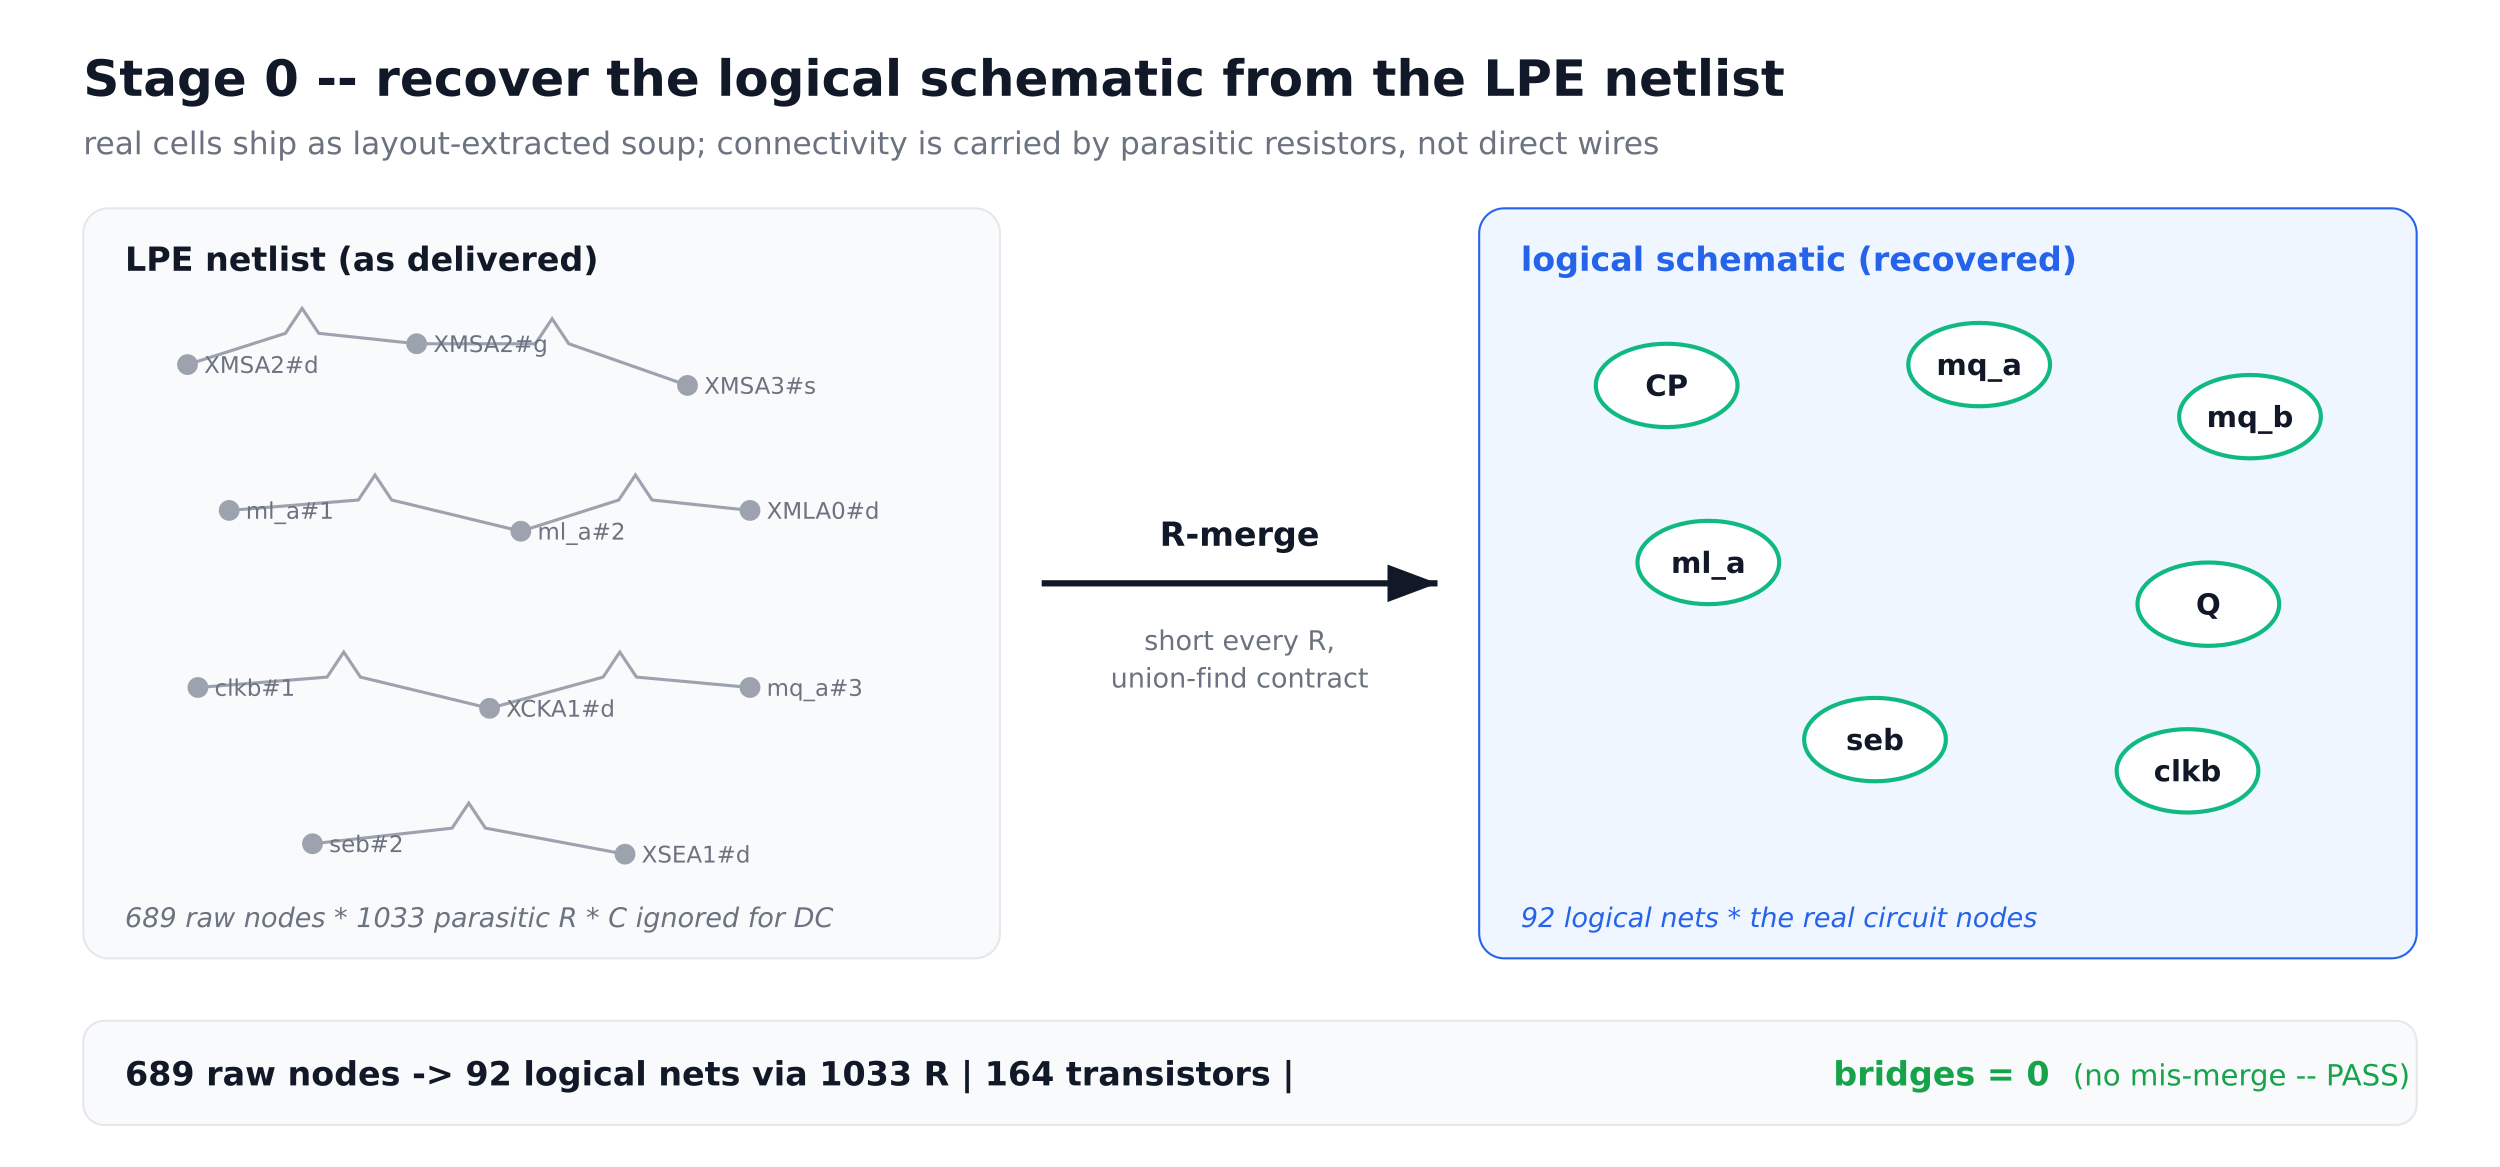
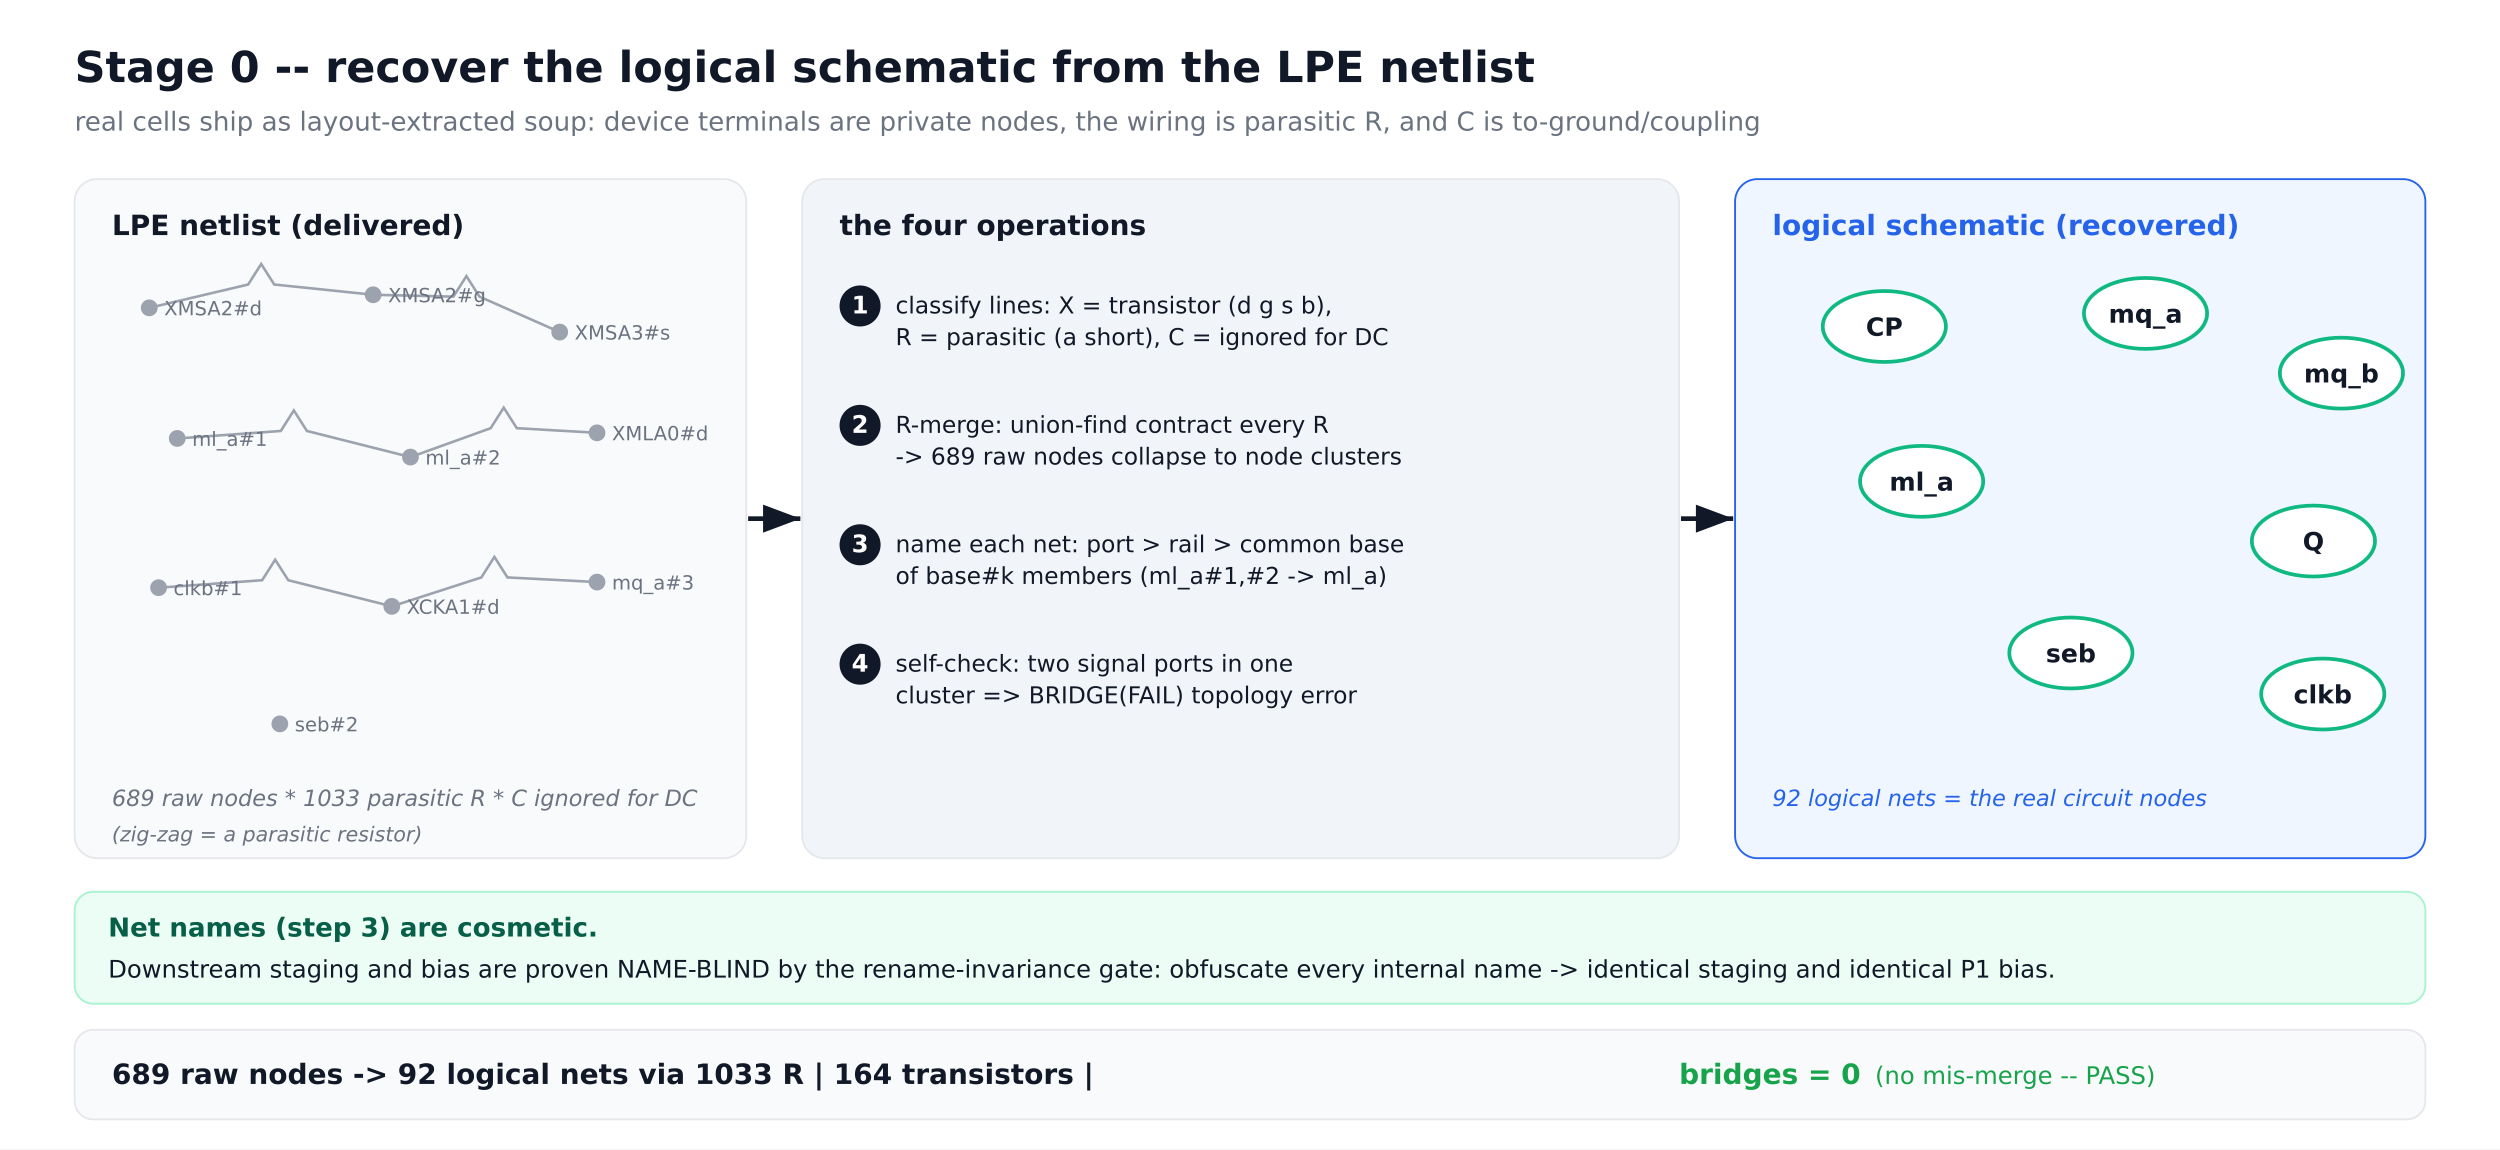
- <svg xmlns="http://www.w3.org/2000/svg" width="1200" height="560" viewBox="0 0 1200 560">
+ <svg xmlns="http://www.w3.org/2000/svg" width="1340" height="616" viewBox="0 0 1340 616">
  <defs>
    <marker id="arrow" markerWidth="10" markerHeight="10" refX="8" refY="3" orient="auto">
      <path d="M0,0 L8,3 L0,6 Z" fill="#111827" />
    </marker>
  </defs>
-   <rect width="1200" height="560" fill="white" />
-   <text x="40" y="46" font-size="24" text-anchor="start" fill="#111827" font-weight="bold" font-family="DejaVu Sans, Arial, Helvetica, sans-serif">Stage 0 -- recover the logical schematic from the LPE netlist</text>
-   <text x="40" y="74" font-size="15" text-anchor="start" fill="#6b7280" font-weight="normal" font-family="DejaVu Sans, Arial, Helvetica, sans-serif">real cells ship as layout-extracted soup; connectivity is carried by parasitic resistors, not direct wires</text>
-   <rect x="40" y="100" width="440" height="360" rx="12" fill="#f9fafb" stroke="#e5e7eb" stroke-width="1" />
-   <text x="60" y="130" font-size="16" text-anchor="start" fill="#111827" font-weight="bold" font-family="DejaVu Sans, Arial, Helvetica, sans-serif">LPE netlist (as delivered)</text>
-   <polyline points="90,175 137.0,160.0 145.0,148.0 153.0,160.0 200,165" fill="none" stroke="#9ca3af" stroke-width="1.5" />
-   <polyline points="200,165 257.0,165.0 265.0,153.0 273.0,165.0 330,185" fill="none" stroke="#9ca3af" stroke-width="1.5" />
-   <polyline points="110,245 172.0,240.0 180.0,228.0 188.0,240.0 250,255" fill="none" stroke="#9ca3af" stroke-width="1.5" />
-   <polyline points="250,255 297.0,240.0 305.0,228.0 313.0,240.0 360,245" fill="none" stroke="#9ca3af" stroke-width="1.5" />
-   <polyline points="95,330 157.0,325.0 165.0,313.0 173.0,325.0 235,340" fill="none" stroke="#9ca3af" stroke-width="1.5" />
-   <polyline points="235,340 289.5,325.0 297.5,313.0 305.5,325.0 360,330" fill="none" stroke="#9ca3af" stroke-width="1.5" />
-   <polyline points="150,405 217.0,397.5 225.0,385.5 233.0,397.5 300,410" fill="none" stroke="#9ca3af" stroke-width="1.5" />
-   <circle cx="90" cy="175" r="5" fill="#9ca3af" />
-   <text x="98" y="179" font-size="11" text-anchor="start" fill="#6b7280" font-weight="normal" font-family="DejaVu Sans, Arial, Helvetica, sans-serif">XMSA2#d</text>
-   <circle cx="200" cy="165" r="5" fill="#9ca3af" />
-   <text x="208" y="169" font-size="11" text-anchor="start" fill="#6b7280" font-weight="normal" font-family="DejaVu Sans, Arial, Helvetica, sans-serif">XMSA2#g</text>
-   <circle cx="330" cy="185" r="5" fill="#9ca3af" />
-   <text x="338" y="189" font-size="11" text-anchor="start" fill="#6b7280" font-weight="normal" font-family="DejaVu Sans, Arial, Helvetica, sans-serif">XMSA3#s</text>
-   <circle cx="110" cy="245" r="5" fill="#9ca3af" />
-   <text x="118" y="249" font-size="11" text-anchor="start" fill="#6b7280" font-weight="normal" font-family="DejaVu Sans, Arial, Helvetica, sans-serif">ml_a#1</text>
-   <circle cx="250" cy="255" r="5" fill="#9ca3af" />
-   <text x="258" y="259" font-size="11" text-anchor="start" fill="#6b7280" font-weight="normal" font-family="DejaVu Sans, Arial, Helvetica, sans-serif">ml_a#2</text>
-   <circle cx="360" cy="245" r="5" fill="#9ca3af" />
-   <text x="368" y="249" font-size="11" text-anchor="start" fill="#6b7280" font-weight="normal" font-family="DejaVu Sans, Arial, Helvetica, sans-serif">XMLA0#d</text>
-   <circle cx="95" cy="330" r="5" fill="#9ca3af" />
-   <text x="103" y="334" font-size="11" text-anchor="start" fill="#6b7280" font-weight="normal" font-family="DejaVu Sans, Arial, Helvetica, sans-serif">clkb#1</text>
-   <circle cx="235" cy="340" r="5" fill="#9ca3af" />
-   <text x="243" y="344" font-size="11" text-anchor="start" fill="#6b7280" font-weight="normal" font-family="DejaVu Sans, Arial, Helvetica, sans-serif">XCKA1#d</text>
-   <circle cx="360" cy="330" r="5" fill="#9ca3af" />
-   <text x="368" y="334" font-size="11" text-anchor="start" fill="#6b7280" font-weight="normal" font-family="DejaVu Sans, Arial, Helvetica, sans-serif">mq_a#3</text>
-   <circle cx="150" cy="405" r="5" fill="#9ca3af" />
-   <text x="158" y="409" font-size="11" text-anchor="start" fill="#6b7280" font-weight="normal" font-family="DejaVu Sans, Arial, Helvetica, sans-serif">seb#2</text>
-   <circle cx="300" cy="410" r="5" fill="#9ca3af" />
-   <text x="308" y="414" font-size="11" text-anchor="start" fill="#6b7280" font-weight="normal" font-family="DejaVu Sans, Arial, Helvetica, sans-serif">XSEA1#d</text>
-   <text x="60" y="445" font-size="13" text-anchor="start" fill="#6b7280" font-weight="normal" font-family="DejaVu Sans, Arial, Helvetica, sans-serif" font-style="italic">689 raw nodes  *  1033 parasitic R  *  C ignored for DC</text>
-   <line x1="500" y1="280" x2="690" y2="280" stroke="#111827" stroke-width="3" marker-end="url(#arrow)" />
-   <text x="595" y="262" font-size="16" text-anchor="middle" fill="#111827" font-weight="bold" font-family="DejaVu Sans, Arial, Helvetica, sans-serif">R-merge</text>
-   <text x="595" y="312" font-size="13" text-anchor="middle" fill="#6b7280" font-weight="normal" font-family="DejaVu Sans, Arial, Helvetica, sans-serif">short every R,</text>
-   <text x="595" y="330" font-size="13" text-anchor="middle" fill="#6b7280" font-weight="normal" font-family="DejaVu Sans, Arial, Helvetica, sans-serif">union-find contract</text>
-   <rect x="710" y="100" width="450" height="360" rx="12" fill="#eff6ff" stroke="#2563eb" stroke-width="1" />
-   <text x="730" y="130" font-size="16" text-anchor="start" fill="#2563eb" font-weight="bold" font-family="DejaVu Sans, Arial, Helvetica, sans-serif">logical schematic (recovered)</text>
-   <ellipse cx="800" cy="185" rx="34" ry="20" fill="white" stroke="#10b981" stroke-width="2" />
-   <text x="800" y="190" font-size="14" text-anchor="middle" fill="#111827" font-weight="bold" font-family="DejaVu Sans, Arial, Helvetica, sans-serif">CP</text>
-   <ellipse cx="950" cy="175" rx="34" ry="20" fill="white" stroke="#10b981" stroke-width="2" />
-   <text x="950" y="180" font-size="14" text-anchor="middle" fill="#111827" font-weight="bold" font-family="DejaVu Sans, Arial, Helvetica, sans-serif">mq_a</text>
-   <ellipse cx="1080" cy="200" rx="34" ry="20" fill="white" stroke="#10b981" stroke-width="2" />
-   <text x="1080" y="205" font-size="14" text-anchor="middle" fill="#111827" font-weight="bold" font-family="DejaVu Sans, Arial, Helvetica, sans-serif">mq_b</text>
-   <ellipse cx="820" cy="270" rx="34" ry="20" fill="white" stroke="#10b981" stroke-width="2" />
-   <text x="820" y="275" font-size="14" text-anchor="middle" fill="#111827" font-weight="bold" font-family="DejaVu Sans, Arial, Helvetica, sans-serif">ml_a</text>
-   <ellipse cx="1060" cy="290" rx="34" ry="20" fill="white" stroke="#10b981" stroke-width="2" />
-   <text x="1060" y="295" font-size="14" text-anchor="middle" fill="#111827" font-weight="bold" font-family="DejaVu Sans, Arial, Helvetica, sans-serif">Q</text>
-   <ellipse cx="900" cy="355" rx="34" ry="20" fill="white" stroke="#10b981" stroke-width="2" />
-   <text x="900" y="360" font-size="14" text-anchor="middle" fill="#111827" font-weight="bold" font-family="DejaVu Sans, Arial, Helvetica, sans-serif">seb</text>
-   <ellipse cx="1050" cy="370" rx="34" ry="20" fill="white" stroke="#10b981" stroke-width="2" />
-   <text x="1050" y="375" font-size="14" text-anchor="middle" fill="#111827" font-weight="bold" font-family="DejaVu Sans, Arial, Helvetica, sans-serif">clkb</text>
-   <text x="730" y="445" font-size="13" text-anchor="start" fill="#2563eb" font-weight="normal" font-family="DejaVu Sans, Arial, Helvetica, sans-serif" font-style="italic">92 logical nets  *  the real circuit nodes</text>
-   <rect x="40" y="490" width="1120" height="50" rx="10" fill="#f9fafb" stroke="#e5e7eb" stroke-width="1" />
-   <text x="60" y="521" font-size="16" text-anchor="start" fill="#111827" font-weight="bold" font-family="DejaVu Sans, Arial, Helvetica, sans-serif">689 raw nodes  -&gt;  92 logical nets  via 1033 R   |   164 transistors   |   </text>
-   <text x="880" y="521" font-size="16" text-anchor="start" fill="#16a34a" font-weight="bold" font-family="DejaVu Sans, Arial, Helvetica, sans-serif">bridges = 0</text>
-   <text x="995" y="521" font-size="14" text-anchor="start" fill="#16a34a" font-weight="normal" font-family="DejaVu Sans, Arial, Helvetica, sans-serif">(no mis-merge -- PASS)</text>
+   <rect width="1340" height="616" fill="white" />
+   <text x="40" y="44" font-size="23" text-anchor="start" fill="#111827" font-weight="bold" font-family="DejaVu Sans, Arial, Helvetica, sans-serif">Stage 0 -- recover the logical schematic from the LPE netlist</text>
+   <text x="40" y="70" font-size="14" text-anchor="start" fill="#6b7280" font-weight="normal" font-family="DejaVu Sans, Arial, Helvetica, sans-serif">real cells ship as layout-extracted soup: device terminals are private nodes, the wiring is parasitic R, and C is to-ground/coupling</text>
+   <rect x="40" y="96" width="360" height="364" rx="12" fill="#f9fafb" stroke="#e5e7eb" stroke-width="1" />
+   <text x="60" y="126" font-size="15" text-anchor="start" fill="#111827" font-weight="bold" font-family="DejaVu Sans, Arial, Helvetica, sans-serif">LPE netlist (delivered)</text>
+   <polyline points="80,165 133.0,152.5 140.0,141.5 147.0,152.5 200,158" fill="none" stroke="#9ca3af" stroke-width="1.4" />
+   <polyline points="200,158 243.0,159.0 250.0,148.0 257.0,159.0 300,178" fill="none" stroke="#9ca3af" stroke-width="1.4" />
+   <polyline points="95,235 150.5,231.0 157.5,220.0 164.5,231.0 220,245" fill="none" stroke="#9ca3af" stroke-width="1.4" />
+   <polyline points="220,245 263.0,229.5 270.0,218.5 277.0,229.5 320,232" fill="none" stroke="#9ca3af" stroke-width="1.4" />
+   <polyline points="85,315 140.5,311.0 147.5,300.0 154.5,311.0 210,325" fill="none" stroke="#9ca3af" stroke-width="1.4" />
+   <polyline points="210,325 258.0,309.5 265.0,298.5 272.0,309.5 320,312" fill="none" stroke="#9ca3af" stroke-width="1.4" />
+   <circle cx="80" cy="165" r="4.5" fill="#9ca3af" />
+   <text x="88" y="169" font-size="10.5" text-anchor="start" fill="#6b7280" font-weight="normal" font-family="DejaVu Sans, Arial, Helvetica, sans-serif">XMSA2#d</text>
+   <circle cx="200" cy="158" r="4.5" fill="#9ca3af" />
+   <text x="208" y="162" font-size="10.5" text-anchor="start" fill="#6b7280" font-weight="normal" font-family="DejaVu Sans, Arial, Helvetica, sans-serif">XMSA2#g</text>
+   <circle cx="300" cy="178" r="4.5" fill="#9ca3af" />
+   <text x="308" y="182" font-size="10.5" text-anchor="start" fill="#6b7280" font-weight="normal" font-family="DejaVu Sans, Arial, Helvetica, sans-serif">XMSA3#s</text>
+   <circle cx="95" cy="235" r="4.5" fill="#9ca3af" />
+   <text x="103" y="239" font-size="10.5" text-anchor="start" fill="#6b7280" font-weight="normal" font-family="DejaVu Sans, Arial, Helvetica, sans-serif">ml_a#1</text>
+   <circle cx="220" cy="245" r="4.5" fill="#9ca3af" />
+   <text x="228" y="249" font-size="10.5" text-anchor="start" fill="#6b7280" font-weight="normal" font-family="DejaVu Sans, Arial, Helvetica, sans-serif">ml_a#2</text>
+   <circle cx="320" cy="232" r="4.5" fill="#9ca3af" />
+   <text x="328" y="236" font-size="10.5" text-anchor="start" fill="#6b7280" font-weight="normal" font-family="DejaVu Sans, Arial, Helvetica, sans-serif">XMLA0#d</text>
+   <circle cx="85" cy="315" r="4.5" fill="#9ca3af" />
+   <text x="93" y="319" font-size="10.5" text-anchor="start" fill="#6b7280" font-weight="normal" font-family="DejaVu Sans, Arial, Helvetica, sans-serif">clkb#1</text>
+   <circle cx="210" cy="325" r="4.5" fill="#9ca3af" />
+   <text x="218" y="329" font-size="10.5" text-anchor="start" fill="#6b7280" font-weight="normal" font-family="DejaVu Sans, Arial, Helvetica, sans-serif">XCKA1#d</text>
+   <circle cx="320" cy="312" r="4.5" fill="#9ca3af" />
+   <text x="328" y="316" font-size="10.5" text-anchor="start" fill="#6b7280" font-weight="normal" font-family="DejaVu Sans, Arial, Helvetica, sans-serif">mq_a#3</text>
+   <circle cx="150" cy="388" r="4.5" fill="#9ca3af" />
+   <text x="158" y="392" font-size="10.5" text-anchor="start" fill="#6b7280" font-weight="normal" font-family="DejaVu Sans, Arial, Helvetica, sans-serif">seb#2</text>
+   <text x="60" y="432" font-size="12" text-anchor="start" fill="#6b7280" font-weight="normal" font-family="DejaVu Sans, Arial, Helvetica, sans-serif" font-style="italic">689 raw nodes  *  1033 parasitic R  *  C ignored for DC</text>
+   <text x="60" y="451" font-size="11" text-anchor="start" fill="#6b7280" font-weight="normal" font-family="DejaVu Sans, Arial, Helvetica, sans-serif" font-style="italic">(zig-zag = a parasitic resistor)</text>
+   <rect x="430" y="96" width="470" height="364" rx="12" fill="#f1f5f9" stroke="#e5e7eb" stroke-width="1" />
+   <text x="450" y="126" font-size="15" text-anchor="start" fill="#111827" font-weight="bold" font-family="DejaVu Sans, Arial, Helvetica, sans-serif">the four operations</text>
+   <circle cx="461" cy="164" r="11" fill="#111827" />
+   <text x="461" y="168" font-size="13" text-anchor="middle" fill="white" font-weight="bold" font-family="DejaVu Sans, Arial, Helvetica, sans-serif">1</text>
+   <text x="480" y="168" font-size="12.5" text-anchor="start" fill="#111827" font-weight="normal" font-family="DejaVu Sans, Arial, Helvetica, sans-serif">classify lines:  X = transistor (d g s b),</text>
+   <text x="480" y="185" font-size="12.5" text-anchor="start" fill="#111827" font-weight="normal" font-family="DejaVu Sans, Arial, Helvetica, sans-serif">R = parasitic (a short),  C = ignored for DC</text>
+   <circle cx="461" cy="228" r="11" fill="#111827" />
+   <text x="461" y="232" font-size="13" text-anchor="middle" fill="white" font-weight="bold" font-family="DejaVu Sans, Arial, Helvetica, sans-serif">2</text>
+   <text x="480" y="232" font-size="12.5" text-anchor="start" fill="#111827" font-weight="normal" font-family="DejaVu Sans, Arial, Helvetica, sans-serif">R-merge:  union-find contract every R</text>
+   <text x="480" y="249" font-size="12.5" text-anchor="start" fill="#111827" font-weight="normal" font-family="DejaVu Sans, Arial, Helvetica, sans-serif">-&gt; 689 raw nodes collapse to node clusters</text>
+   <circle cx="461" cy="292" r="11" fill="#111827" />
+   <text x="461" y="296" font-size="13" text-anchor="middle" fill="white" font-weight="bold" font-family="DejaVu Sans, Arial, Helvetica, sans-serif">3</text>
+   <text x="480" y="296" font-size="12.5" text-anchor="start" fill="#111827" font-weight="normal" font-family="DejaVu Sans, Arial, Helvetica, sans-serif">name each net:  port &gt; rail &gt; common base</text>
+   <text x="480" y="313" font-size="12.5" text-anchor="start" fill="#111827" font-weight="normal" font-family="DejaVu Sans, Arial, Helvetica, sans-serif">of base#k members (ml_a#1,#2 -&gt; ml_a)</text>
+   <circle cx="461" cy="356" r="11" fill="#111827" />
+   <text x="461" y="360" font-size="13" text-anchor="middle" fill="white" font-weight="bold" font-family="DejaVu Sans, Arial, Helvetica, sans-serif">4</text>
+   <text x="480" y="360" font-size="12.5" text-anchor="start" fill="#111827" font-weight="normal" font-family="DejaVu Sans, Arial, Helvetica, sans-serif">self-check:  two signal ports in one</text>
+   <text x="480" y="377" font-size="12.5" text-anchor="start" fill="#111827" font-weight="normal" font-family="DejaVu Sans, Arial, Helvetica, sans-serif">cluster =&gt; BRIDGE(FAIL) topology error</text>
+   <line x1="401" y1="278" x2="429" y2="278" stroke="#111827" stroke-width="2.5" marker-end="url(#arrow)" />
+   <line x1="901" y1="278" x2="929" y2="278" stroke="#111827" stroke-width="2.5" marker-end="url(#arrow)" />
+   <rect x="930" y="96" width="370" height="364" rx="12" fill="#eff6ff" stroke="#2563eb" stroke-width="1" />
+   <text x="950" y="126" font-size="15" text-anchor="start" fill="#2563eb" font-weight="bold" font-family="DejaVu Sans, Arial, Helvetica, sans-serif">logical schematic (recovered)</text>
+   <ellipse cx="1010" cy="175" rx="33" ry="19" fill="white" stroke="#10b981" stroke-width="2" />
+   <text x="1010" y="180" font-size="13.5" text-anchor="middle" fill="#111827" font-weight="bold" font-family="DejaVu Sans, Arial, Helvetica, sans-serif">CP</text>
+   <ellipse cx="1150" cy="168" rx="33" ry="19" fill="white" stroke="#10b981" stroke-width="2" />
+   <text x="1150" y="173" font-size="13.5" text-anchor="middle" fill="#111827" font-weight="bold" font-family="DejaVu Sans, Arial, Helvetica, sans-serif">mq_a</text>
+   <ellipse cx="1255" cy="200" rx="33" ry="19" fill="white" stroke="#10b981" stroke-width="2" />
+   <text x="1255" y="205" font-size="13.5" text-anchor="middle" fill="#111827" font-weight="bold" font-family="DejaVu Sans, Arial, Helvetica, sans-serif">mq_b</text>
+   <ellipse cx="1030" cy="258" rx="33" ry="19" fill="white" stroke="#10b981" stroke-width="2" />
+   <text x="1030" y="263" font-size="13.5" text-anchor="middle" fill="#111827" font-weight="bold" font-family="DejaVu Sans, Arial, Helvetica, sans-serif">ml_a</text>
+   <ellipse cx="1240" cy="290" rx="33" ry="19" fill="white" stroke="#10b981" stroke-width="2" />
+   <text x="1240" y="295" font-size="13.5" text-anchor="middle" fill="#111827" font-weight="bold" font-family="DejaVu Sans, Arial, Helvetica, sans-serif">Q</text>
+   <ellipse cx="1110" cy="350" rx="33" ry="19" fill="white" stroke="#10b981" stroke-width="2" />
+   <text x="1110" y="355" font-size="13.5" text-anchor="middle" fill="#111827" font-weight="bold" font-family="DejaVu Sans, Arial, Helvetica, sans-serif">seb</text>
+   <ellipse cx="1245" cy="372" rx="33" ry="19" fill="white" stroke="#10b981" stroke-width="2" />
+   <text x="1245" y="377" font-size="13.5" text-anchor="middle" fill="#111827" font-weight="bold" font-family="DejaVu Sans, Arial, Helvetica, sans-serif">clkb</text>
+   <text x="950" y="432" font-size="12" text-anchor="start" fill="#2563eb" font-weight="normal" font-family="DejaVu Sans, Arial, Helvetica, sans-serif" font-style="italic">92 logical nets = the real circuit nodes</text>
+   <rect x="40" y="478" width="1260" height="60" rx="10" fill="#ecfdf5" stroke="#a7f3d0" stroke-width="1" />
+   <text x="58" y="502" font-size="14" text-anchor="start" fill="#065f46" font-weight="bold" font-family="DejaVu Sans, Arial, Helvetica, sans-serif">Net names (step 3) are cosmetic.</text>
+   <text x="58" y="524" font-size="13" text-anchor="start" fill="#111827" font-weight="normal" font-family="DejaVu Sans, Arial, Helvetica, sans-serif">Downstream staging and bias are proven NAME-BLIND by the rename-invariance gate: obfuscate every internal name -&gt; identical staging and identical P1 bias.</text>
+   <rect x="40" y="552" width="1260" height="48" rx="10" fill="#f9fafb" stroke="#e5e7eb" stroke-width="1" />
+   <text x="60" y="581" font-size="15" text-anchor="start" fill="#111827" font-weight="bold" font-family="DejaVu Sans, Arial, Helvetica, sans-serif">689 raw nodes  -&gt;  92 logical nets  via 1033 R     |     164 transistors     |  </text>
+   <text x="900" y="581" font-size="15" text-anchor="start" fill="#16a34a" font-weight="bold" font-family="DejaVu Sans, Arial, Helvetica, sans-serif">bridges = 0</text>
+   <text x="1005" y="581" font-size="13" text-anchor="start" fill="#16a34a" font-weight="normal" font-family="DejaVu Sans, Arial, Helvetica, sans-serif">(no mis-merge -- PASS)</text>
</svg>
